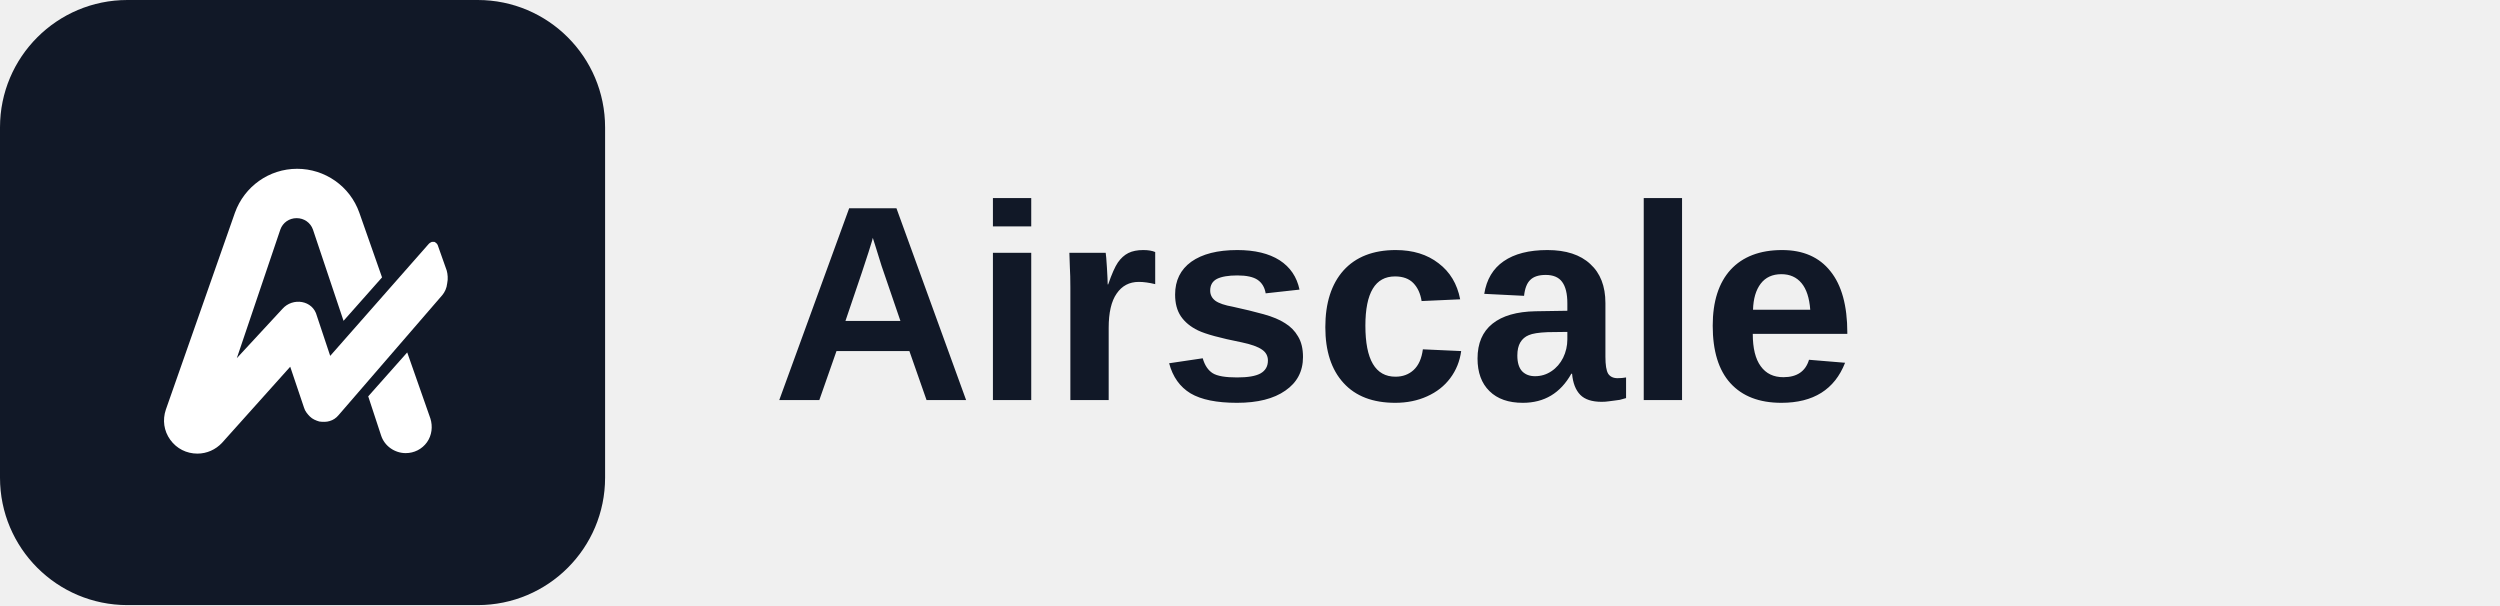
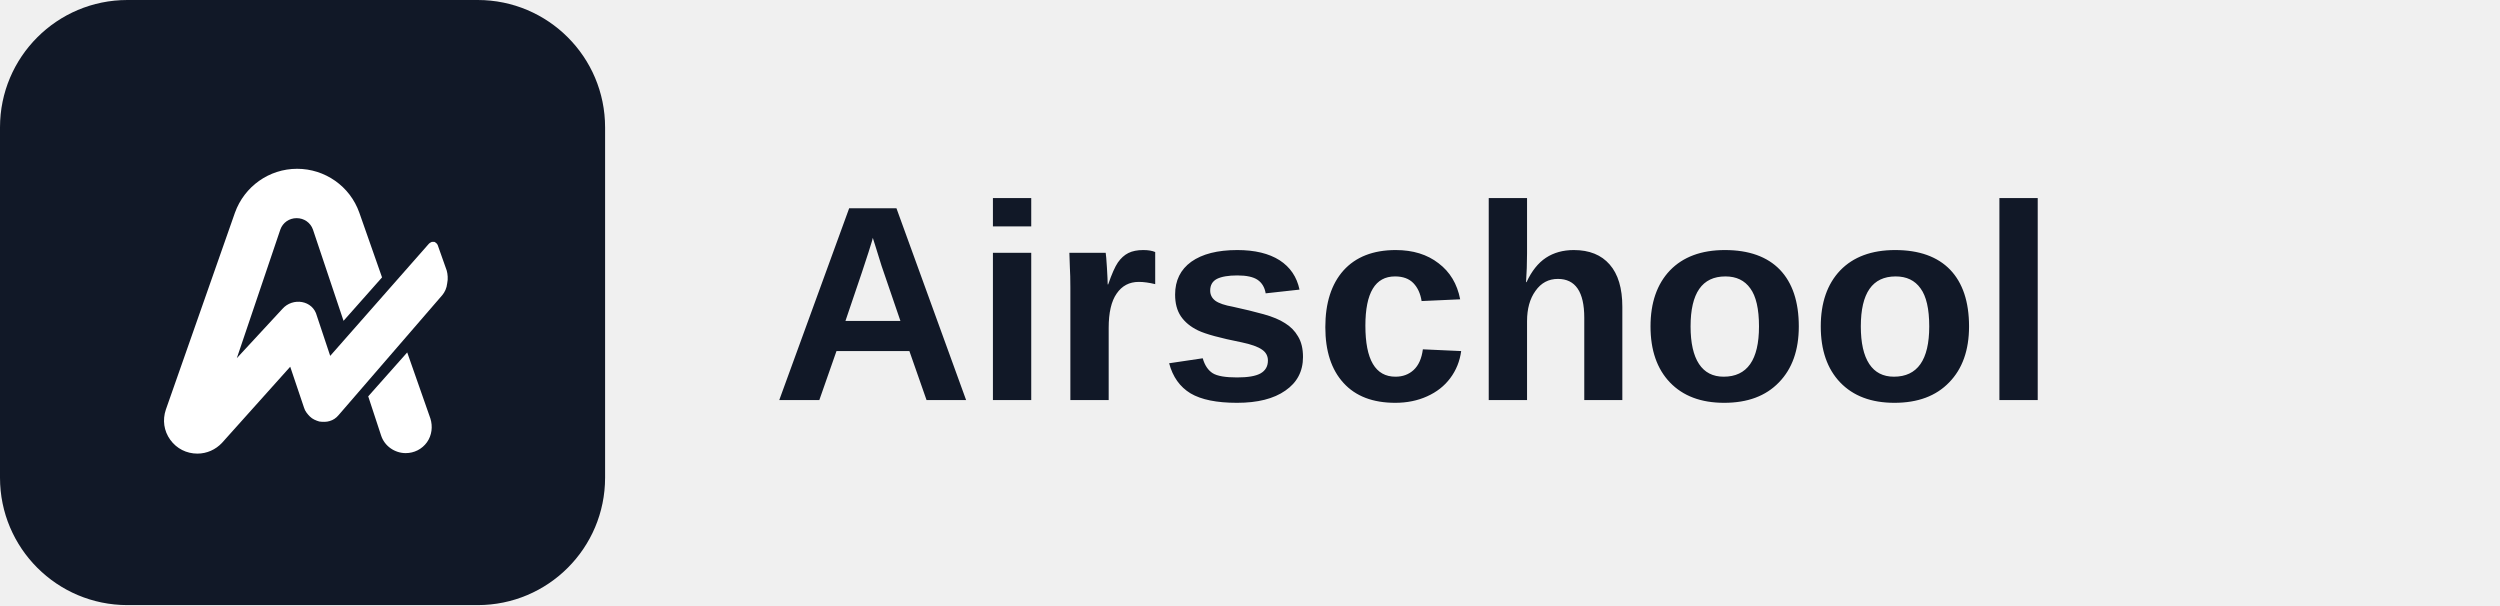
- <svg xmlns="http://www.w3.org/2000/svg" viewBox="0 0 157 38" role="img" aria-label="Airscale">
+ <svg xmlns="http://www.w3.org/2000/svg" viewBox="0 0 157 38" role="img" aria-label="Airschool">
  <rect x="0" y="0" width="38" height="38" rx="8" fill="#111827" />
  <path d="m41.368,46.100 2.600,7.900c.700,2.200,2.800,3.600,5,3.600,1.700,0,3.300-.800,4.300-2.200,1-1.400,1.200-3.200.700-4.800l-4.700-13.400-7.900,8.900Zm-26.800-7.200 9-26.600c.5-1.400,1.800-2.300,3.300-2.300s2.800.900,3.300,2.300l6.200,18.500,7.800-8.800-4.600-13.100c-1.900-5.400-7-8.900-12.600-8.900-5.700,0-10.700,3.600-12.600,8.900L.367,48.800c-.700,2.100-.400,4.300.900,6.100,1.300,1.800,3.300,2.800,5.500,2.800,1.900,0,3.700-.800,5-2.200l13.800-15.400,2.800,8.300c.200.700.700,1.300,1.200,1.800s1.200.800,1.900,1c.700.100,1.500.1,2.100-.1.700-.200,1.300-.600,1.800-1.200l21-24.300c.5-.600.900-1.400,1-2.400.200-.9.100-1.9-.1-2.600l-1.700-4.800c-.1-.4-.3-.7-.5-.8-.1-.1-.2-.2-.4-.2h-.4c-.2.1-.5.200-.8.600l-19.800,22.500-2.700-8.100c-.8-3.200-4.900-3.800-7-1.400l-9.9,10.700" transform="translate(10.3 10.6) scale(.31)" fill="#FFFFFF" />
-   <text x="48.5" y="25.125" font-family="Poppins, Arial, sans-serif" font-size="17.5" font-weight="600" fill="#111827">Airscale</text>
+   <text x="48.5" y="25.125" font-family="Poppins, Arial, sans-serif" font-size="17.5" font-weight="600" fill="#111827">Airschool</text>
</svg>
